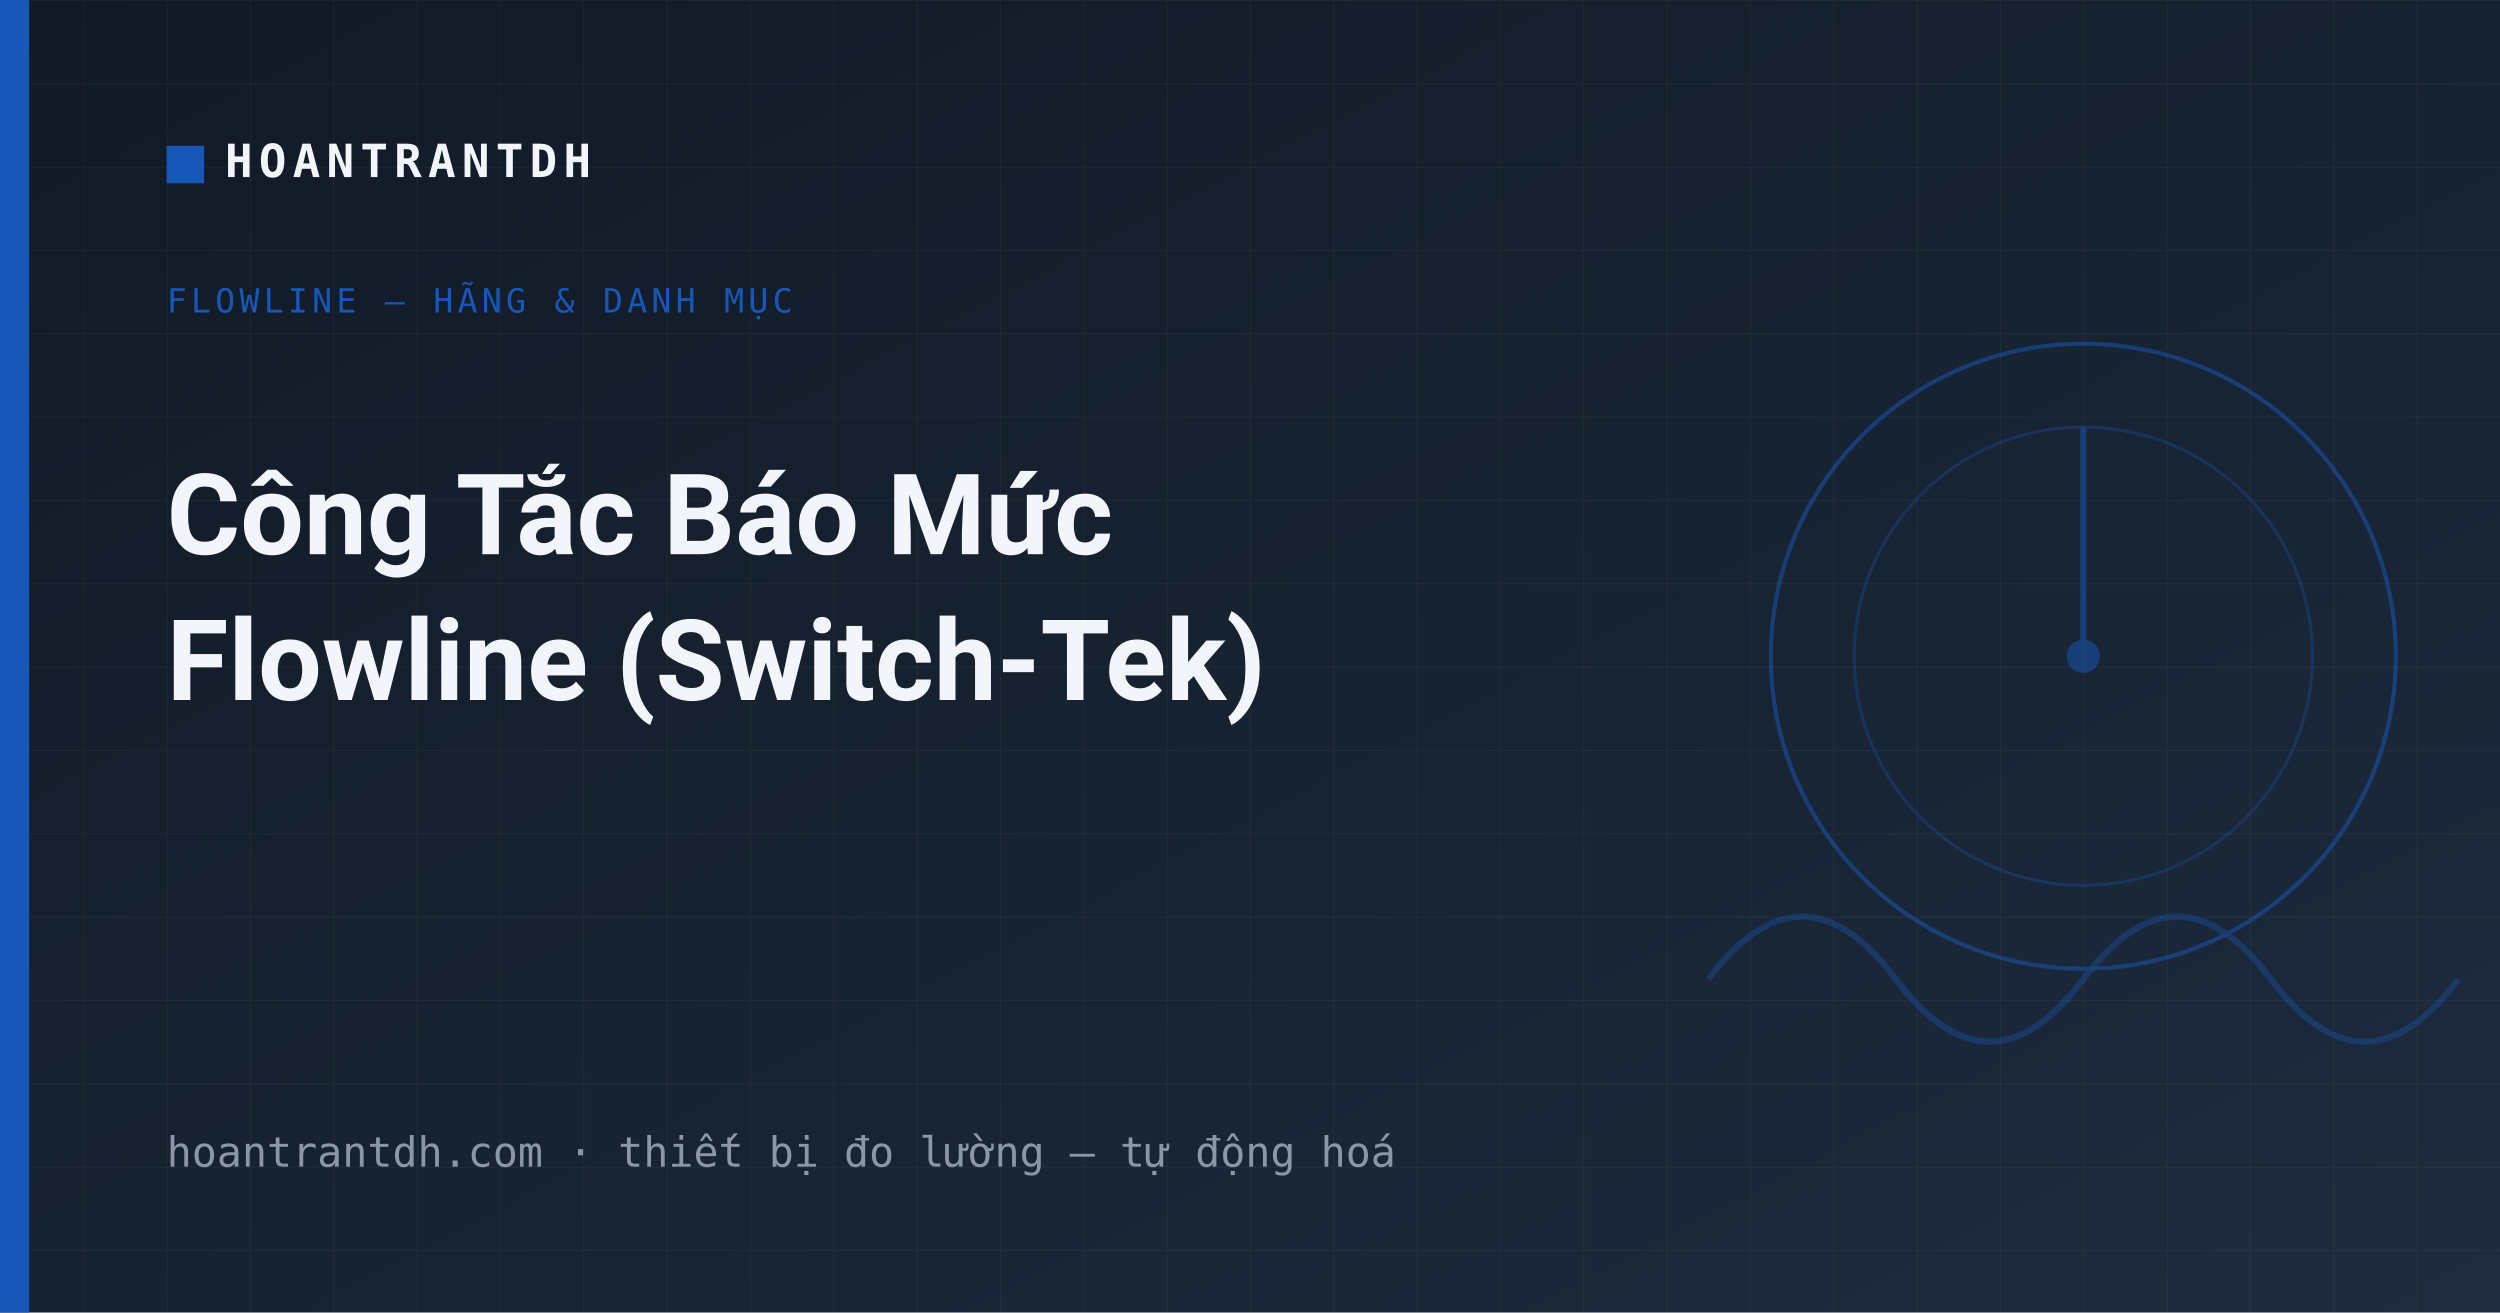
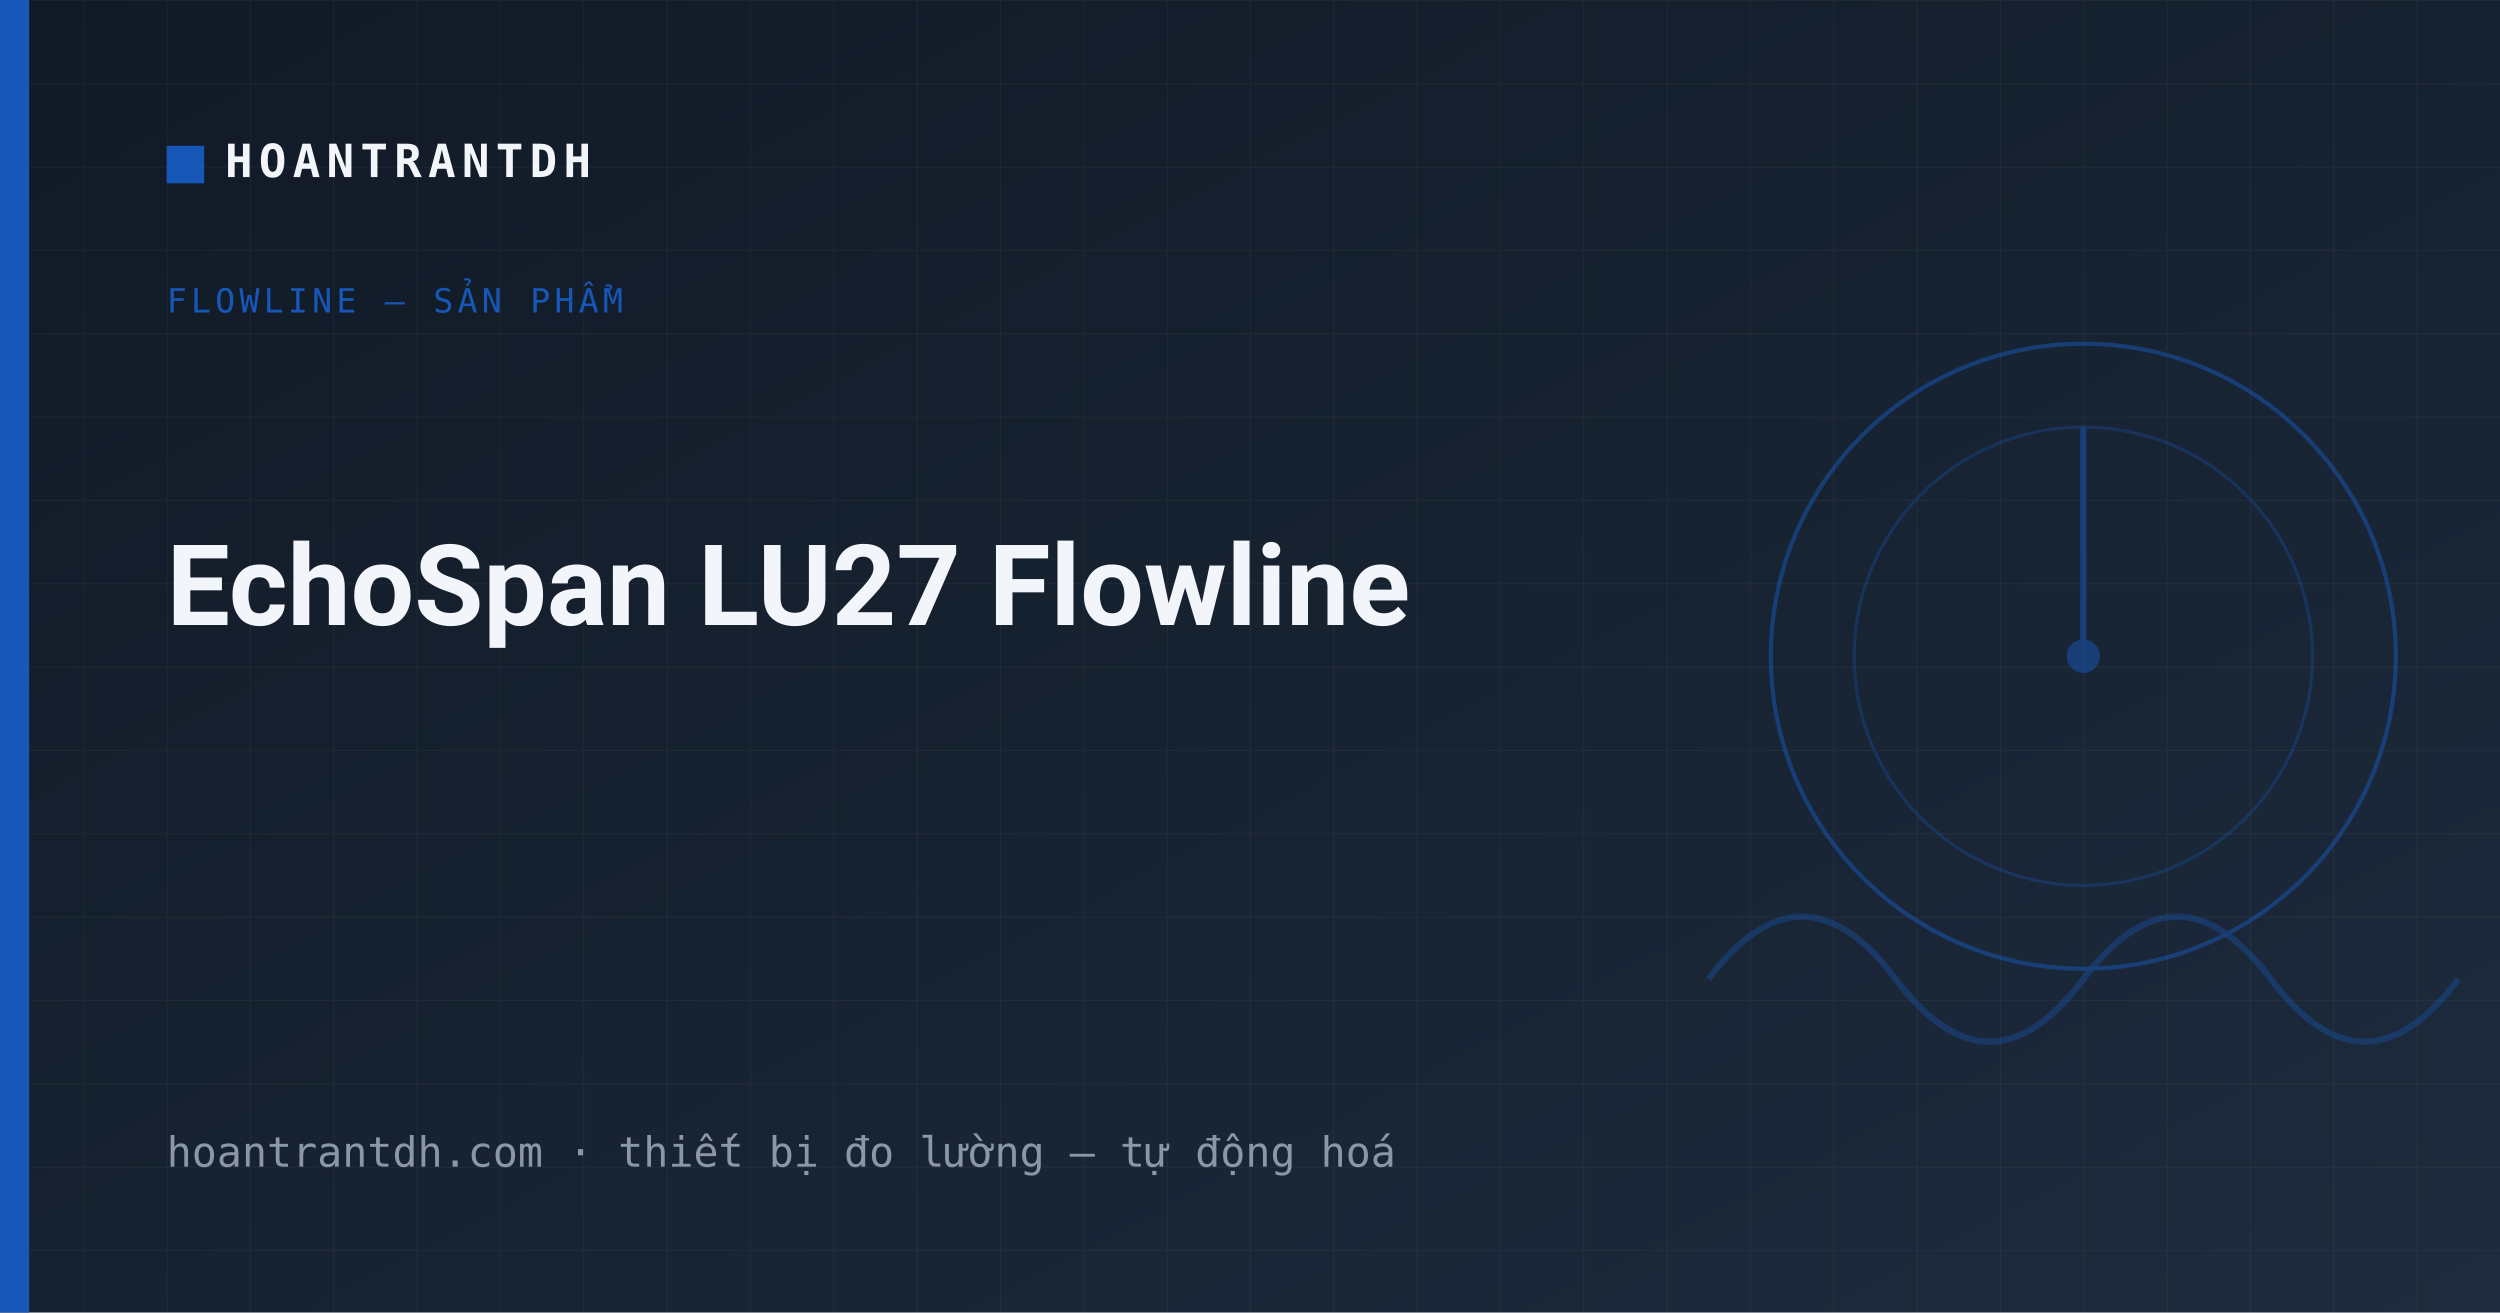
<svg xmlns="http://www.w3.org/2000/svg" width="1200" height="630" viewBox="0 0 1200 630" role="img">
  <defs>
    <linearGradient id="bg" x1="0" y1="0" x2="1" y2="1">
      <stop offset="0" stop-color="#111925" />
      <stop offset="1" stop-color="#1d2b3d" />
    </linearGradient>
    <pattern id="grid" width="40" height="40" patternUnits="userSpaceOnUse">
      <path d="M40 0H0V40" fill="none" stroke="#ffffff" stroke-opacity="0.04" stroke-width="1" />
    </pattern>
  </defs>
  <rect width="1200" height="630" fill="url(#bg)" />
  <rect width="1200" height="630" fill="url(#grid)" />
  <rect x="0" y="0" width="14" height="630" fill="#1657b8" />
  <g opacity="0.5">
    <circle cx="1000" cy="315" r="150" fill="none" stroke="#1657b8" stroke-width="2" />
    <circle cx="1000" cy="315" r="110" fill="none" stroke="#1657b8" stroke-width="1.5" stroke-opacity="0.6" />
    <path d="M1000 315 L1000 205" stroke="#1657b8" stroke-width="3" />
    <circle cx="1000" cy="315" r="8" fill="#1657b8" />
    <path d="M820 470 q45 -60 90 0 t90 0 t90 0 t90 0" fill="none" stroke="#1657b8" stroke-width="3" stroke-opacity="0.7" />
  </g>
  <g font-family="Consolas,Menlo,monospace">
    <rect x="80" y="70" width="18" height="18" fill="#1657b8" />
    <text x="108" y="85" font-size="22" font-weight="700" letter-spacing="3" fill="#f2f5fa">HOANTRANTDH</text>
-     <text x="80" y="150" font-size="16" letter-spacing="2" fill="#1657b8">FLOWLINE — HÃNG &amp; DANH MỤC</text>
+     <text x="80" y="150" font-size="16" letter-spacing="2" fill="#1657b8">FLOWLINE — SẢN PHẨM</text>
  </g>
-   <text x="80" y="266" font-family="Segoe UI,Roboto,Arial,sans-serif" font-size="54" font-weight="700" fill="#f2f5fa">Công Tắc Báo Mức</text>
-   <text x="80" y="336" font-family="Segoe UI,Roboto,Arial,sans-serif" font-size="54" font-weight="700" fill="#f2f5fa">Flowline (Switch-Tek)</text>
+   <text x="80" y="300" font-family="Segoe UI,Roboto,Arial,sans-serif" font-size="54" font-weight="700" fill="#f2f5fa">EchoSpan LU27 Flowline</text>
  <text x="80" y="560" font-family="Consolas,Menlo,monospace" font-size="20" fill="#8b97a6">hoantrantdh.com · thiết bị đo lường – tự động hoá</text>
</svg>
